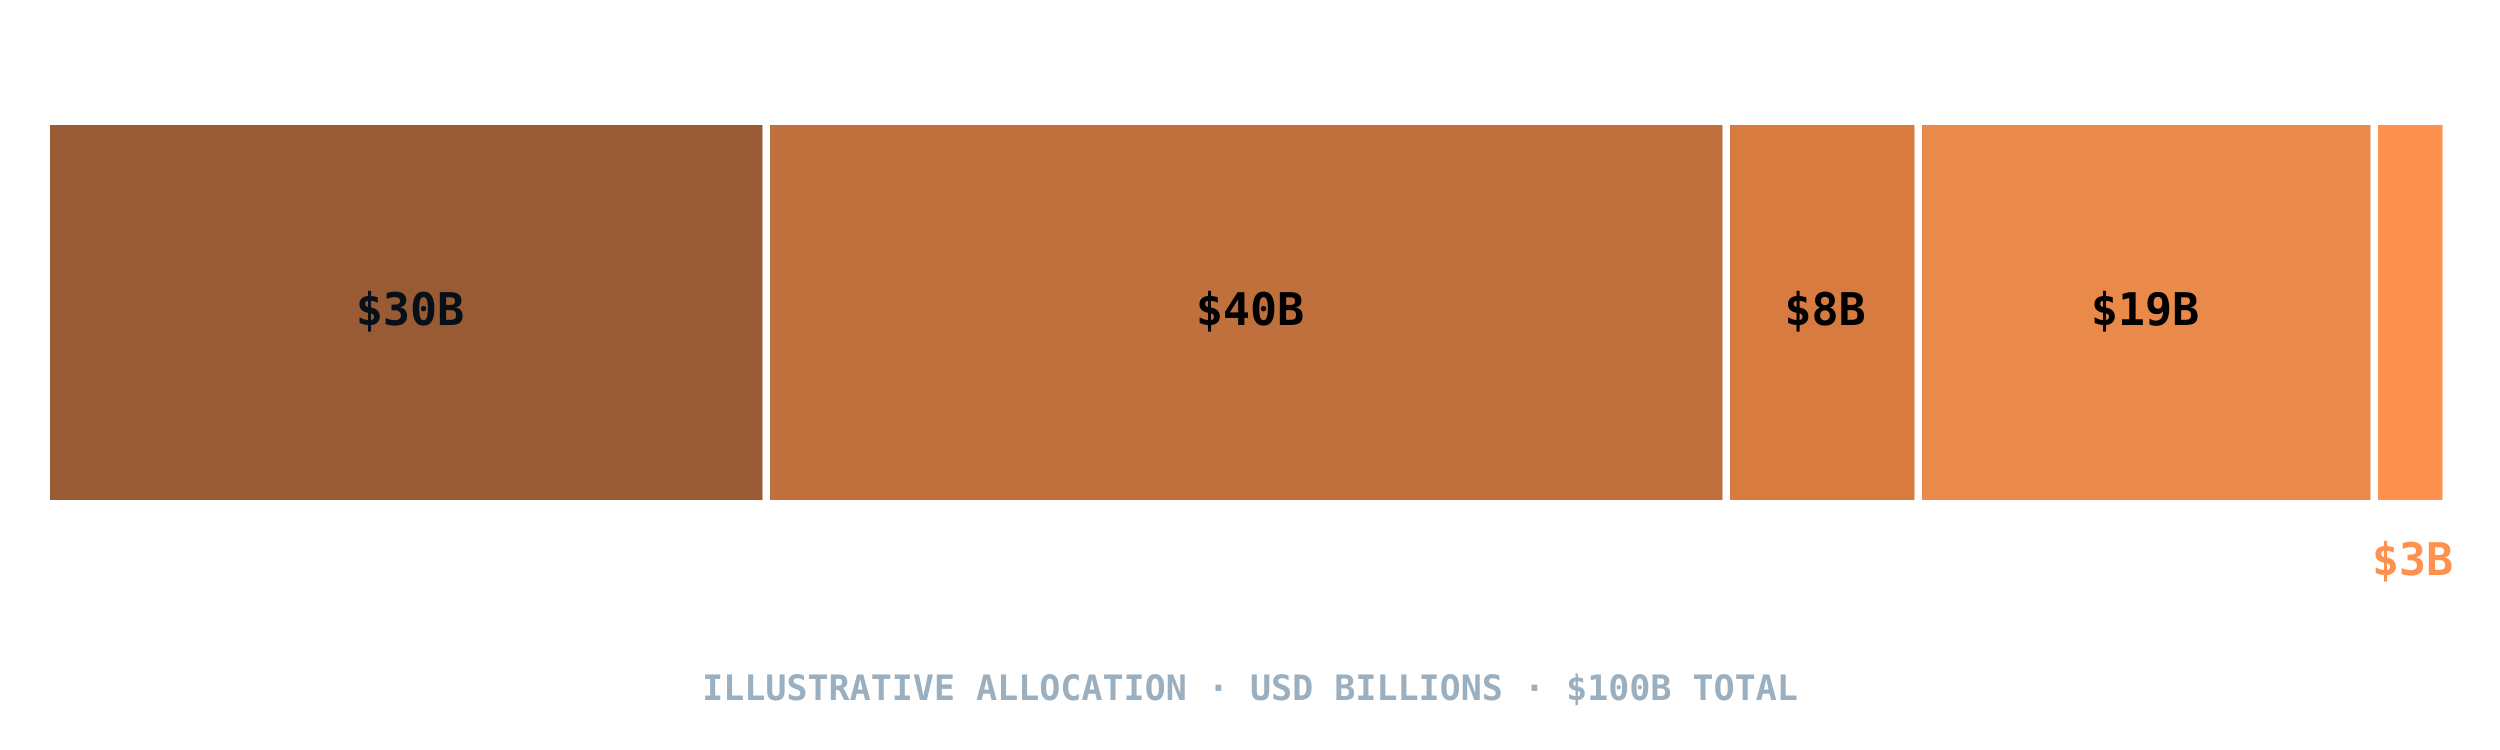
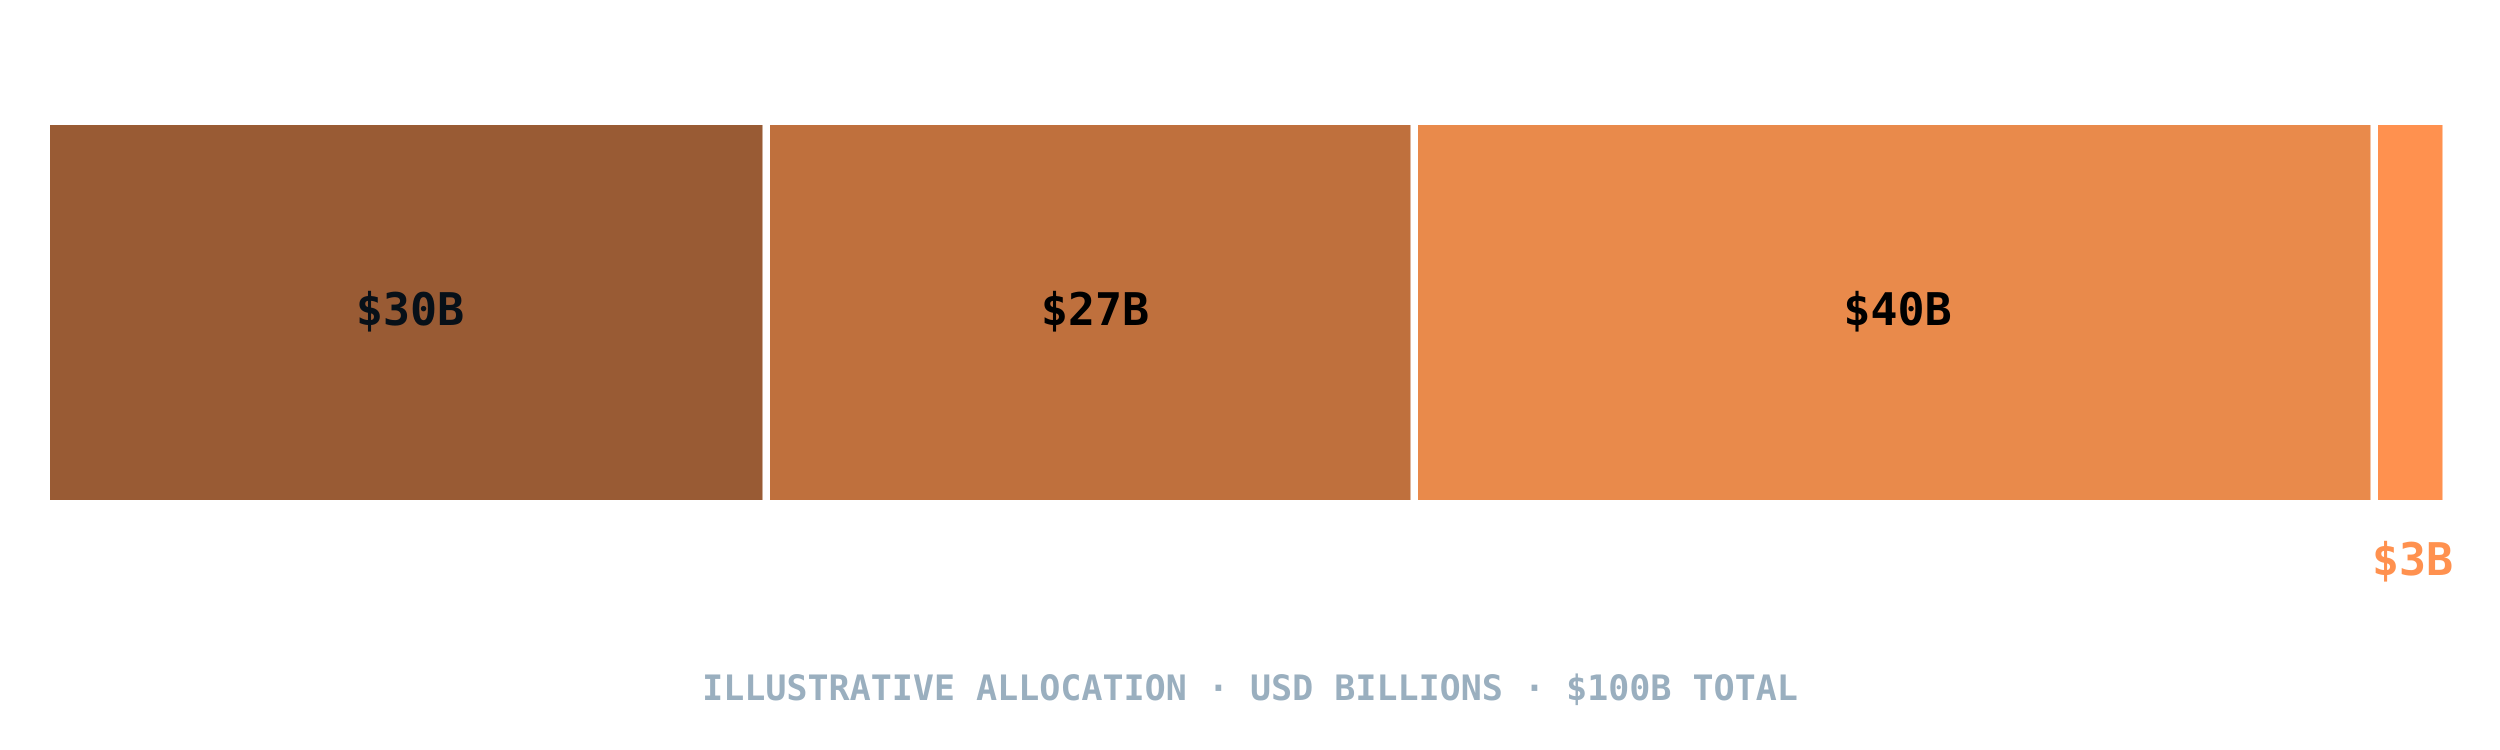
- <svg xmlns="http://www.w3.org/2000/svg" viewBox="0 0 1000 300" role="img" aria-label="Anthropic illustrative allocation: inference 30 billion, research compute 40 billion, cash compensation 8 billion, other expenses including stock compensation 19 billion, profit 3 billion dollars">
+ <svg xmlns="http://www.w3.org/2000/svg" viewBox="0 0 1000 300" role="img" aria-label="Anthropic illustrative allocation: inference COGS 30 billion, salaries and other opex 27 billion, training R&amp;D compute 40 billion, profit 3 billion dollars">
  <g font-family="monospace" font-size="18" font-weight="bold" text-anchor="middle">
    <rect x="20" y="50" width="285" height="150" fill="#995b34" />
-     <rect x="308" y="50" width="381" height="150" fill="#bf703d" />
-     <rect x="692" y="50" width="73.8" height="150" fill="#d77b40" />
-     <rect x="768.8" y="50" width="179.4" height="150" fill="#e98a4b" />
+     <rect x="308" y="50" width="256.2" height="150" fill="#bf703d" />
+     <rect x="567.2" y="50" width="381" height="150" fill="#e98a4b" />
    <rect x="951.2" y="50" width="25.8" height="150" fill="#ff914f" />
    <text x="164" y="130" fill="#071018">$30B</text>
-     <text x="500" y="130">$40B</text>
-     <text x="730" y="130">$8B</text>
-     <text x="858" y="130">$19B</text>
+     <text x="438" y="130">$27B</text>
+     <text x="759" y="130">$40B</text>
    <text x="965" y="230" fill="#ff914f">$3B</text>
    <text x="500" y="280" fill="#9aafbf" font-size="14">ILLUSTRATIVE ALLOCATION · USD BILLIONS · $100B TOTAL</text>
  </g>
</svg>
